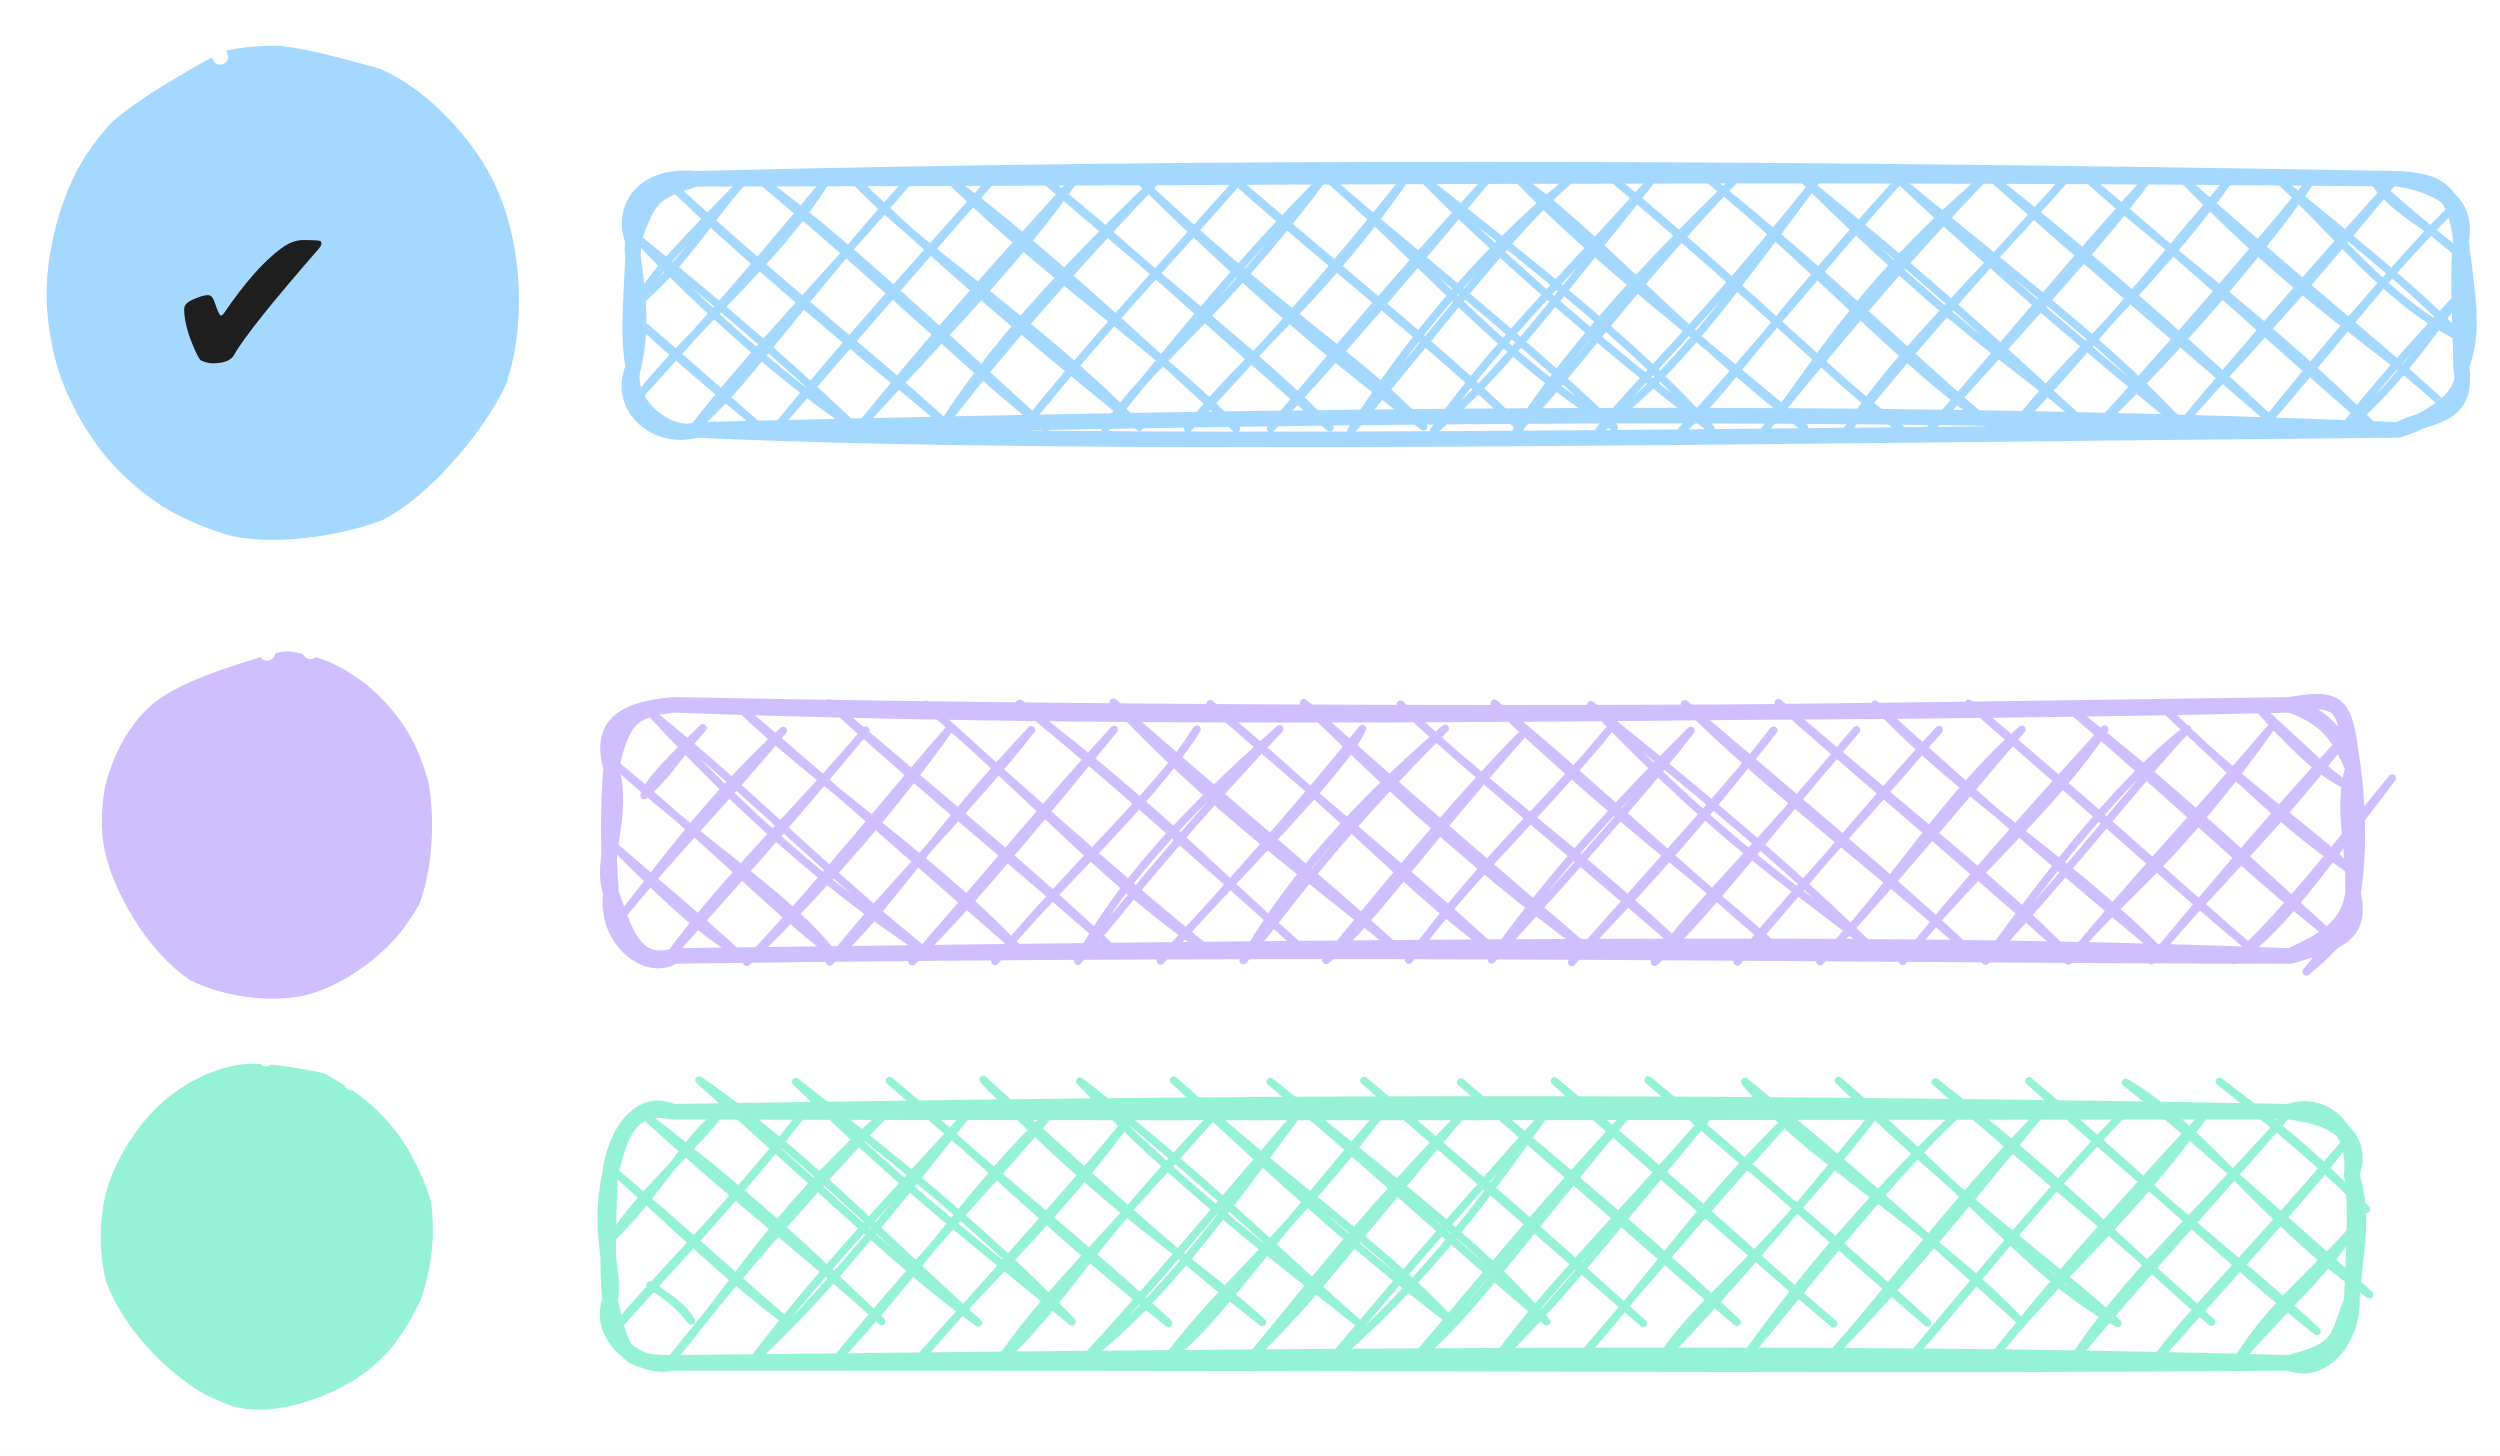
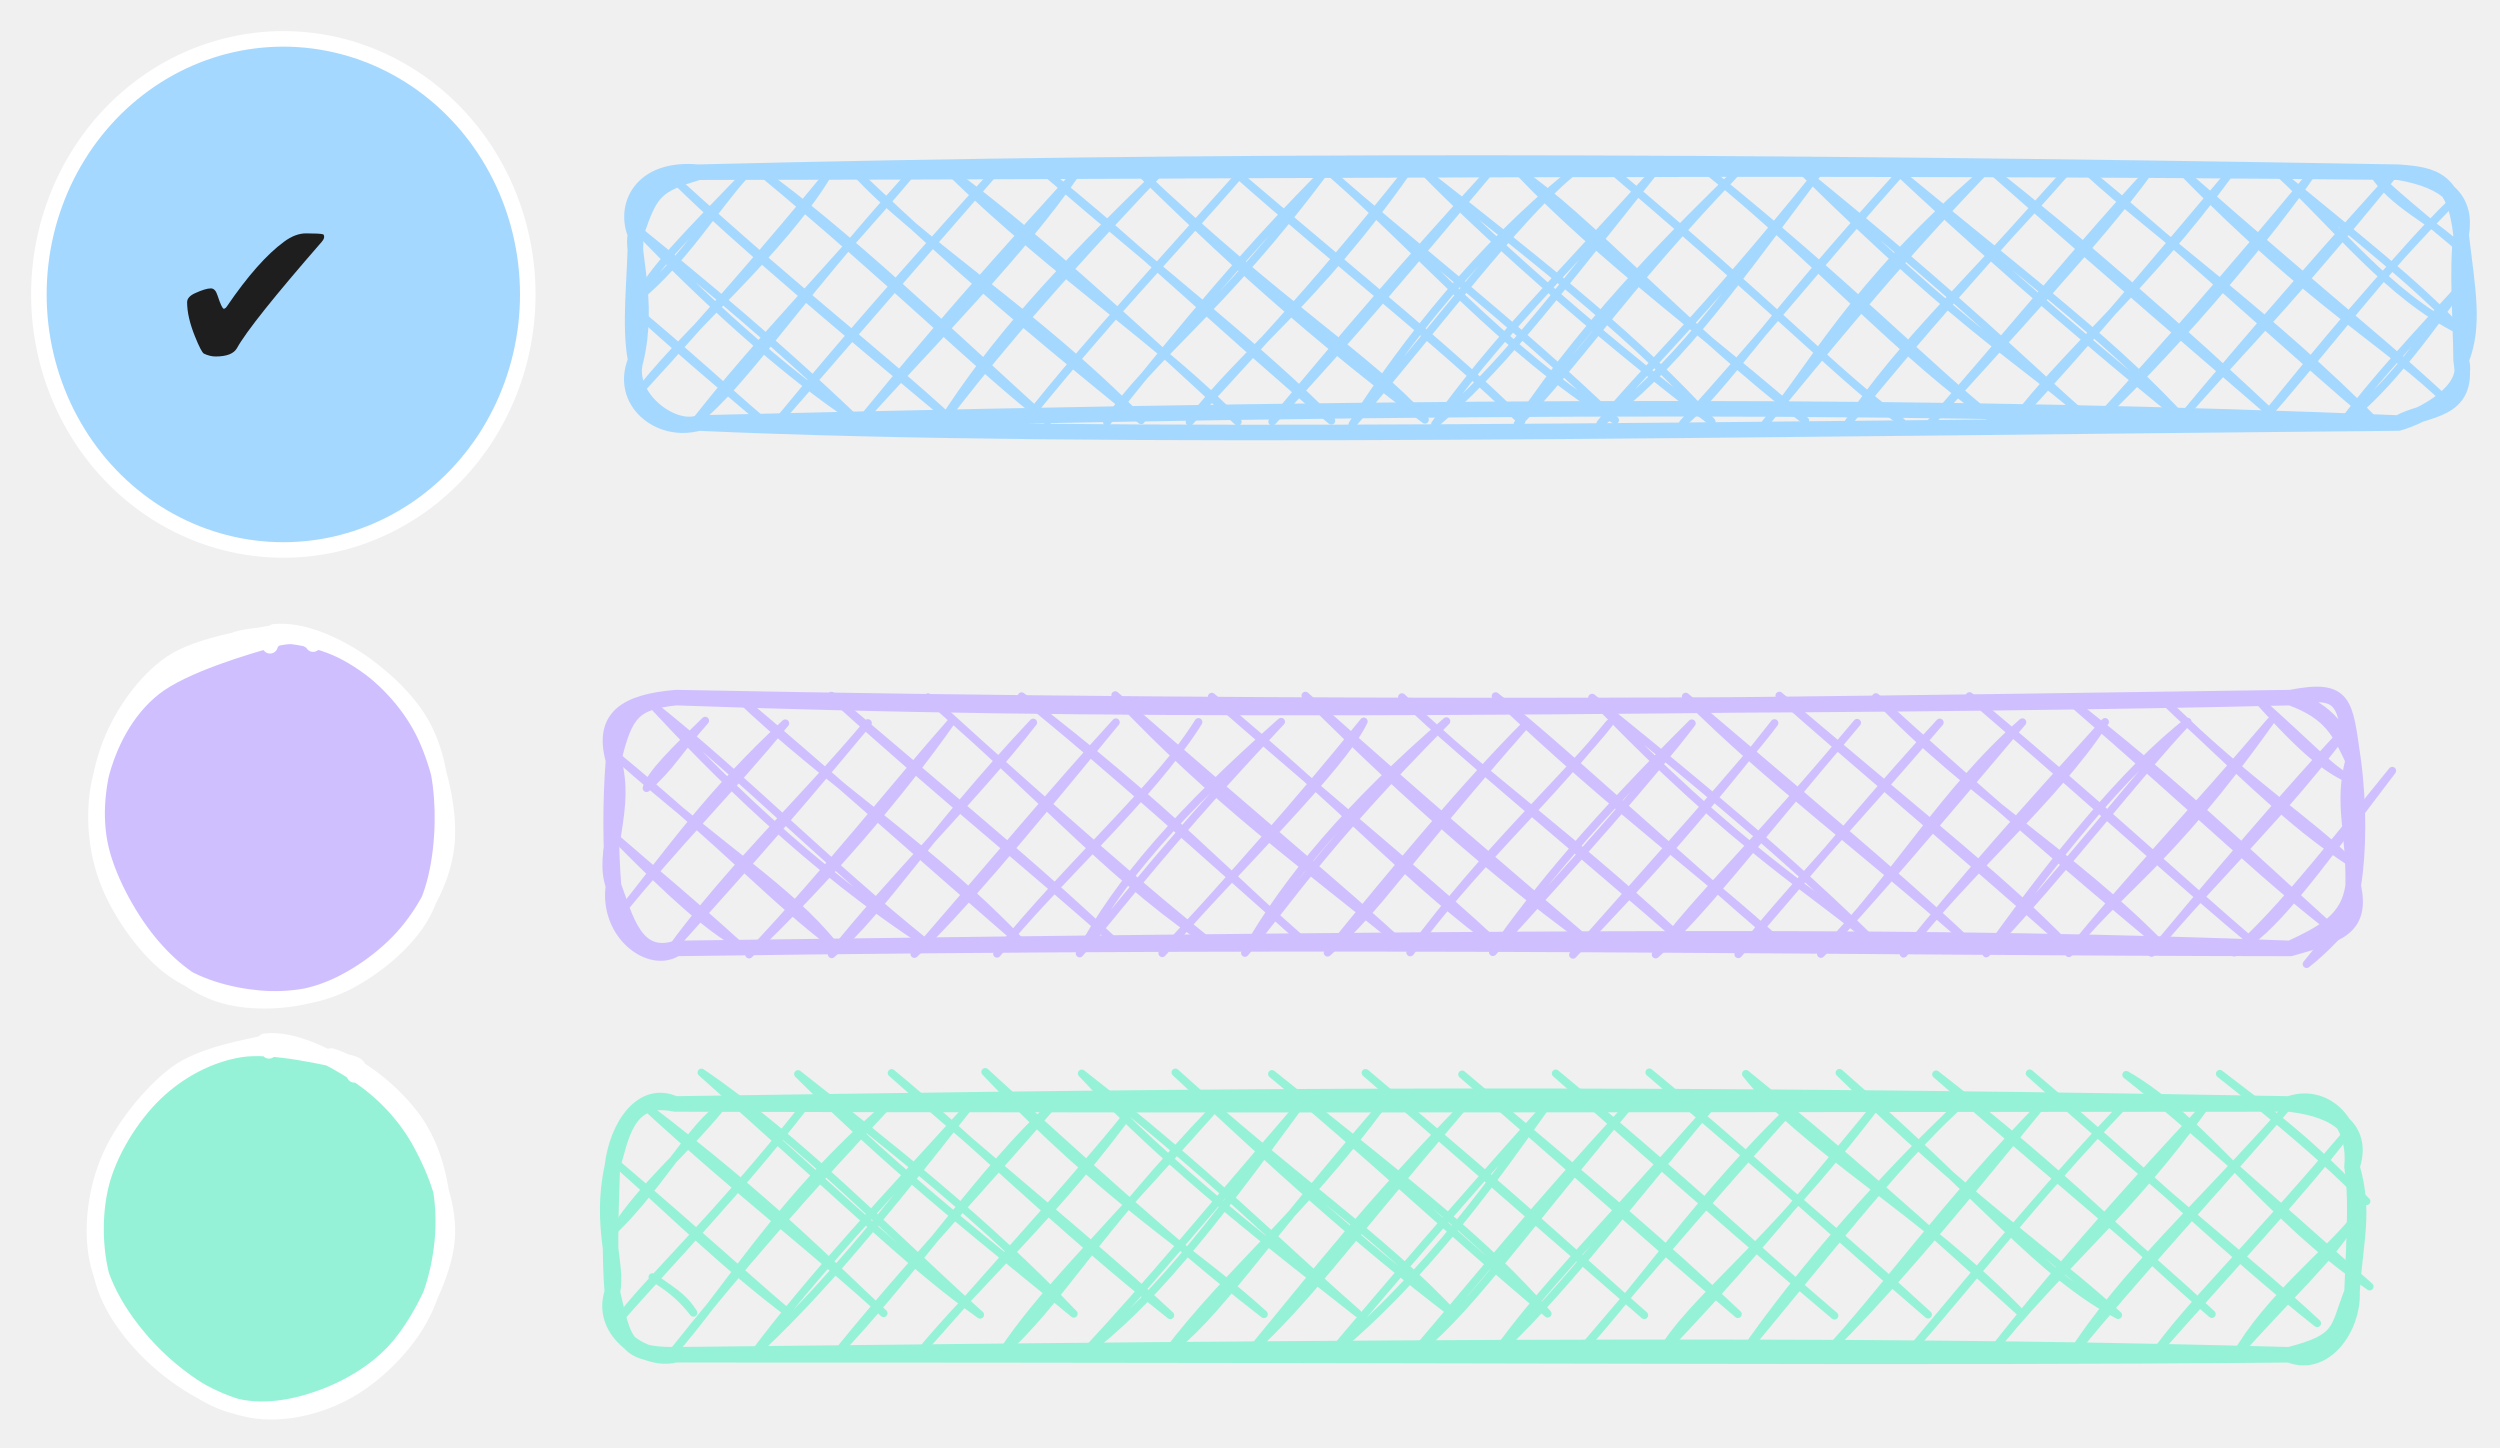
- <svg xmlns="http://www.w3.org/2000/svg" version="1.1" viewBox="0 0 642.3 374.025" width="1926.9" height="1122.075">
+ <svg xmlns="http://www.w3.org/2000/svg" version="1.1" viewBox="0 0 643.117 372.392" width="1929.35" height="1117.175">
  <defs>
    <style class="style-fonts">
      </style>
  </defs>
-   <rect x="0" y="0" width="642.3" height="374.025" fill="#ffffff" />
  <g stroke-linecap="round" transform="translate(10 10) rotate(0 62.88333 65.74166)">
-     <path d="M36.93 5.18 C44.82 0.22, 56.69 -0.92, 66.2 -0.35 C75.71 0.22, 85.66 3.27, 93.98 8.59 C102.3 13.9, 110.77 22.93, 116.09 31.55 C121.42 40.18, 125.09 50.42, 125.93 60.36 C126.76 70.3, 125.01 81.89, 121.1 91.18 C117.19 100.47, 110.08 109.68, 102.46 116.11 C94.85 122.54, 84.92 127.68, 75.39 129.74 C65.87 131.8, 54.58 131.39, 45.33 128.45 C36.08 125.5, 26.81 119.18, 19.9 112.07 C12.99 104.96, 6.97 95.42, 3.86 85.77 C0.76 76.12, -0.28 64.15, 1.27 54.19 C2.83 44.22, 6.22 34.57, 13.19 25.99 C20.16 17.4, 37.14 6.57, 43.12 2.66 C49.09 -1.24, 48.71 1.4, 49.04 2.56 M85.23 5.9 C94.18 8.33, 105.19 14.96, 111.6 22.57 C118.02 30.18, 121.56 41.72, 123.73 51.54 C125.9 61.37, 126.74 71.76, 124.62 81.5 C122.49 91.24, 117.55 102.51, 111.01 109.99 C104.46 117.48, 94.93 122.71, 85.33 126.41 C75.74 130.11, 63.29 133.25, 53.43 132.21 C43.56 131.16, 33.84 126.13, 26.15 120.14 C18.47 114.16, 11.49 105.19, 7.31 96.27 C3.14 87.35, 1.23 77.04, 1.1 66.63 C0.98 56.22, 2.39 42.81, 6.55 33.8 C10.71 24.79, 17.94 18.35, 26.07 12.59 C34.2 6.84, 45.64 0.43, 55.34 -0.74 C65.04 -1.92, 79.52 4.4, 84.28 5.54 C89.04 6.67, 84.01 5.47, 83.9 6.07" stroke="none" stroke-width="0" fill="#a5d8ff" />
-     <path d="M37.09 5.26 C44.89 0.32, 56.06 -0.75, 65.74 -0.06 C75.41 0.64, 86.6 4.01, 95.13 9.44 C103.65 14.87, 111.89 23.88, 116.89 32.54 C121.88 41.2, 124.42 51.54, 125.11 61.4 C125.79 71.26, 124.87 82.25, 120.99 91.72 C117.12 101.19, 109.63 111.97, 101.88 118.25 C94.12 124.52, 84.04 127.68, 74.45 129.39 C64.86 131.09, 53.72 131.47, 44.35 128.48 C34.98 125.49, 25.16 118.75, 18.23 111.45 C11.29 104.15, 5.66 94.06, 2.72 84.67 C-0.21 75.27, -1.02 65.06, 0.63 55.08 C2.28 45.09, 5.89 33.2, 12.61 24.75 C19.32 16.3, 35.26 7.74, 40.93 4.38 C46.59 1.02, 46.1 3.67, 46.58 4.61 M87.46 4.5 C96.26 7.26, 105.08 15.49, 111.4 23.35 C117.73 31.21, 123.26 41.67, 125.41 51.68 C127.56 61.68, 127.31 73.54, 124.29 83.36 C121.27 93.18, 114 103.19, 107.3 110.59 C100.59 117.99, 92.9 124.41, 84.04 127.78 C75.18 131.15, 64.17 132.57, 54.14 130.82 C44.1 129.07, 31.88 123.53, 23.83 117.26 C15.79 111, 9.84 102.26, 5.87 93.23 C1.91 84.2, -0.41 73.3, 0.03 63.09 C0.46 52.88, 3.57 40.92, 8.51 31.97 C13.44 23.03, 21.6 14.81, 29.64 9.42 C37.67 4.04, 46.97 0.29, 56.71 -0.35 C66.45 -0.99, 82.94 4.61, 88.05 5.6 C93.17 6.6, 88.11 4.55, 87.4 5.61" stroke="#ffffff" stroke-width="4" fill="none" />
+     <path d="M125.77 65.74 C125.77 68.38, 125.61 71.04, 125.31 73.67 C125 76.29, 124.54 78.91, 123.94 81.47 C123.33 84.04, 122.58 86.58, 121.68 89.05 C120.78 91.52, 119.74 93.95, 118.56 96.29 C117.39 98.63, 116.07 100.91, 114.64 103.09 C113.2 105.26, 111.63 107.36, 109.95 109.34 C108.28 111.31, 106.47 113.2, 104.58 114.95 C102.69 116.7, 100.68 118.35, 98.61 119.85 C96.53 121.35, 94.34 122.73, 92.11 123.95 C89.87 125.18, 87.54 126.27, 85.18 127.21 C82.82 128.15, 80.39 128.94, 77.93 129.57 C75.48 130.21, 72.97 130.69, 70.46 131 C67.95 131.32, 65.41 131.48, 62.88 131.48 C60.36 131.48, 57.81 131.32, 55.3 131 C52.8 130.69, 50.29 130.21, 47.83 129.57 C45.38 128.94, 42.95 128.15, 40.58 127.21 C38.22 126.27, 35.9 125.18, 33.66 123.95 C31.42 122.73, 29.24 121.35, 27.16 119.85 C25.08 118.35, 23.08 116.7, 21.18 114.95 C19.29 113.2, 17.49 111.31, 15.81 109.34 C14.14 107.36, 12.57 105.26, 11.13 103.09 C9.7 100.91, 8.38 98.63, 7.2 96.29 C6.03 93.95, 4.98 91.52, 4.09 89.05 C3.19 86.58, 2.43 84.04, 1.83 81.47 C1.22 78.91, 0.76 76.29, 0.46 73.67 C0.15 71.04, 0 68.38, 0 65.74 C0 63.1, 0.15 60.44, 0.46 57.82 C0.76 55.2, 1.22 52.57, 1.83 50.01 C2.43 47.44, 3.19 44.9, 4.09 42.43 C4.98 39.96, 6.03 37.53, 7.2 35.19 C8.38 32.85, 9.7 30.57, 11.13 28.4 C12.57 26.22, 14.14 24.12, 15.81 22.15 C17.49 20.17, 19.29 18.28, 21.18 16.53 C23.08 14.78, 25.08 13.14, 27.16 11.64 C29.24 10.14, 31.42 8.76, 33.66 7.53 C35.9 6.3, 38.22 5.21, 40.58 4.27 C42.95 3.34, 45.38 2.54, 47.83 1.91 C50.29 1.28, 52.8 0.8, 55.3 0.48 C57.81 0.16, 60.36 0, 62.88 0 C65.41 0, 67.95 0.16, 70.46 0.48 C72.97 0.8, 75.48 1.28, 77.93 1.91 C80.39 2.54, 82.82 3.34, 85.18 4.27 C87.54 5.21, 89.87 6.3, 92.11 7.53 C94.34 8.76, 96.53 10.14, 98.61 11.64 C100.68 13.14, 102.69 14.78, 104.58 16.53 C106.47 18.28, 108.28 20.17, 109.95 22.15 C111.63 24.12, 113.2 26.22, 114.64 28.4 C116.07 30.57, 117.39 32.85, 118.56 35.19 C119.74 37.53, 120.78 39.96, 121.68 42.43 C122.58 44.9, 123.33 47.44, 123.94 50.01 C124.54 52.57, 125 55.2, 125.31 57.82 C125.61 60.44, 125.77 63.1, 125.77 65.74" stroke="none" stroke-width="0" fill="#a5d8ff" />
+     <path d="M125.77 65.74 C125.77 68.38, 125.61 71.04, 125.31 73.67 C125 76.29, 124.54 78.91, 123.94 81.47 C123.33 84.04, 122.58 86.58, 121.68 89.05 C120.78 91.52, 119.74 93.95, 118.56 96.29 C117.39 98.63, 116.07 100.91, 114.64 103.09 C113.2 105.26, 111.63 107.36, 109.95 109.34 C108.28 111.31, 106.47 113.2, 104.58 114.95 C102.69 116.7, 100.68 118.35, 98.61 119.85 C96.53 121.35, 94.34 122.73, 92.11 123.95 C89.87 125.18, 87.54 126.27, 85.18 127.21 C82.82 128.15, 80.39 128.94, 77.93 129.57 C75.48 130.21, 72.97 130.69, 70.46 131 C67.95 131.32, 65.41 131.48, 62.88 131.48 C60.36 131.48, 57.81 131.32, 55.3 131 C52.8 130.69, 50.29 130.21, 47.83 129.57 C45.38 128.94, 42.95 128.15, 40.58 127.21 C38.22 126.27, 35.9 125.18, 33.66 123.95 C31.42 122.73, 29.24 121.35, 27.16 119.85 C25.08 118.35, 23.08 116.7, 21.18 114.95 C19.29 113.2, 17.49 111.31, 15.81 109.34 C14.14 107.36, 12.57 105.26, 11.13 103.09 C9.7 100.91, 8.38 98.63, 7.2 96.29 C6.03 93.95, 4.98 91.52, 4.09 89.05 C3.19 86.58, 2.43 84.04, 1.83 81.47 C1.22 78.91, 0.76 76.29, 0.46 73.67 C0.15 71.04, 0 68.38, 0 65.74 C0 63.1, 0.15 60.44, 0.46 57.82 C0.76 55.2, 1.22 52.57, 1.83 50.01 C2.43 47.44, 3.19 44.9, 4.09 42.43 C4.98 39.96, 6.03 37.53, 7.2 35.19 C8.38 32.85, 9.7 30.57, 11.13 28.4 C12.57 26.22, 14.14 24.12, 15.81 22.15 C17.49 20.17, 19.29 18.28, 21.18 16.53 C23.08 14.78, 25.08 13.14, 27.16 11.64 C29.24 10.14, 31.42 8.76, 33.66 7.53 C35.9 6.3, 38.22 5.21, 40.58 4.27 C42.95 3.34, 45.38 2.54, 47.83 1.91 C50.29 1.28, 52.8 0.8, 55.3 0.48 C57.81 0.16, 60.36 0, 62.88 0 C65.41 0, 67.95 0.16, 70.46 0.48 C72.97 0.8, 75.48 1.28, 77.93 1.91 C80.39 2.54, 82.82 3.34, 85.18 4.27 C87.54 5.21, 89.87 6.3, 92.11 7.53 C94.34 8.76, 96.53 10.14, 98.61 11.64 C100.68 13.14, 102.69 14.78, 104.58 16.53 C106.47 18.28, 108.28 20.17, 109.95 22.15 C111.63 24.12, 113.2 26.22, 114.64 28.4 C116.07 30.57, 117.39 32.85, 118.56 35.19 C119.74 37.53, 120.78 39.96, 121.68 42.43 C122.58 44.9, 123.33 47.44, 123.94 50.01 C124.54 52.57, 125 55.2, 125.31 57.82 C125.61 60.44, 125.77 63.1, 125.77 65.74" stroke="#ffffff" stroke-width="4" fill="none" />
  </g>
-   <g transform="translate(40.58331 47.11665) rotate(0 36.38333 36.38333)">
+   <g transform="translate(41.39996 45.48331) rotate(0 36.38333 36.38333)">
    <text x="0" y="51.286" font-family="Excalifont, Xiaolai, sans-serif, Segoe UI Emoji" font-size="58.213px" fill="#1e1e1e" text-anchor="start" style="white-space: pre;" direction="ltr" dominant-baseline="alphabetic">✔️</text>
  </g>
-   <g stroke-linecap="round" transform="translate(162.7167 45.93333) rotate(0 234.7917 32.25833)">
+   <g stroke-linecap="round" transform="translate(163.5333 44.29999) rotate(0 234.7917 32.25833)">
    <path d="M4.29 3.73 C4.29 3.73, 4.29 3.73, 4.29 3.73 M4.29 3.73 C4.29 3.73, 4.29 3.73, 4.29 3.73 M0.62 32.34 C4.7 24.7, 11.93 17.45, 28.18 0.64 M0.62 32.34 C12.53 22.47, 20.48 9.06, 28.18 0.64 M1.55 55.67 C14.46 39.42, 37.45 20.36, 49.44 0.58 M1.55 55.67 C18.1 37.62, 35.47 17.64, 49.44 0.58 M14.93 64.66 C28.52 53.58, 38.42 36.57, 70.7 0.51 M14.93 64.66 C32.01 42.77, 50.05 25, 70.7 0.51 M36.19 64.59 C51.32 47.32, 62.37 34.37, 91.96 0.44 M36.19 64.59 C47.32 51.17, 56.55 39.8, 91.96 0.44 M57.45 64.52 C77.36 42.54, 99.15 20.77, 113.22 0.37 M57.45 64.52 C69.39 50.08, 79.96 36.88, 113.22 0.37 M78.71 64.45 C92.05 43.57, 108.48 25.39, 134.48 0.3 M78.71 64.45 C88.63 51.59, 102.17 34.4, 134.48 0.3 M99.97 64.38 C117.44 42.11, 138.98 19.6, 155.74 0.23 M99.97 64.38 C113.79 47.23, 126.34 32.95, 155.74 0.23 M121.23 64.31 C132.37 47.69, 150.45 35.76, 177 0.16 M121.23 64.31 C141.31 39.09, 158.78 18.37, 177 0.16 M142.49 64.24 C156.64 45.92, 175.1 33.1, 198.26 0.09 M142.49 64.24 C157.92 46.96, 172.06 32.91, 198.26 0.09 M163.75 64.17 C184.39 42.05, 200.8 22.25, 218.86 0.78 M163.75 64.17 C182.42 41.85, 197.92 23.69, 218.86 0.78 M184.36 64.86 C198.33 43.09, 217.09 19.5, 240.12 0.71 M184.36 64.86 C207.51 37.81, 226.1 12.56, 240.12 0.71 M205.62 64.79 C222.22 50.51, 233.13 36.12, 261.38 0.64 M205.62 64.79 C220.8 43.54, 237.13 27.45, 261.38 0.64 M226.88 64.72 C246 36.02, 270.79 12.25, 282.64 0.57 M226.88 64.72 C241.64 49.67, 253.59 30.98, 282.64 0.57 M248.14 64.65 C267.49 49.66, 278.82 34.22, 303.9 0.5 M248.14 64.65 C258.9 51.25, 272.66 39.21, 303.9 0.5 M269.4 64.58 C281.04 54.28, 289.65 39.48, 325.16 0.43 M269.4 64.58 C288.54 43.73, 307.34 20.35, 325.16 0.43 M290.66 64.51 C302.21 51.1, 312.7 29.4, 346.42 0.36 M290.66 64.51 C305.03 47.22, 321.73 26.12, 346.42 0.36 M311.92 64.45 C325.66 43.84, 343.86 27.51, 367.68 0.3 M311.92 64.45 C329.91 42.11, 349.31 20.6, 367.68 0.3 M333.18 64.38 C352.16 43.42, 377.54 16.01, 388.94 0.23 M333.18 64.38 C352.33 42.65, 373.37 16.93, 388.94 0.23 M354.44 64.31 C367.15 47.16, 388.77 29.42, 409.55 0.91 M354.44 64.31 C372.3 45.45, 391.12 22.65, 409.55 0.91 M375.7 64.24 C399.56 41.62, 422.49 13.07, 430.81 0.84 M375.7 64.24 C392.41 45.91, 409.98 26.05, 430.81 0.84 M396.3 64.92 C407.63 51.16, 421.77 38.07, 452.07 0.77 M396.3 64.92 C417.36 39.59, 440.7 13.14, 452.07 0.77 M417.56 64.86 C433.6 46.98, 450.91 23.47, 467.42 7.5 M417.56 64.86 C433.4 45.19, 449.22 26.05, 467.42 7.5 M438.82 64.79 C444.01 60.74, 452.65 53.62, 469 30.07 M438.82 64.79 C447.45 53.42, 457.28 42.77, 469 30.07 M462.71 61.7 C464.64 58.31, 466.05 56.09, 467.96 55.66 M462.71 61.7 C464.92 59.65, 466.97 56.88, 467.96 55.66 M6.61 62.52 C6.61 62.52, 6.61 62.52, 6.61 62.52 M6.61 62.52 C6.61 62.52, 6.61 62.52, 6.61 62.52 M32.2 63.56 C24.92 57.37, 11.19 44.79, 0.5 36.01 M32.2 63.56 C20.28 53.48, 9.83 44.63, 0.5 36.01 M57.03 63.95 C38.26 51.76, 16.17 31.26, 0.43 14.75 M57.03 63.95 C44.69 52.24, 29.57 38.29, 0.43 14.75 M81.12 63.68 C55.1 41.99, 26.45 18.09, 10.17 2.01 M81.12 63.68 C60.93 45.16, 43.77 32.57, 10.17 2.01 M105.95 64.07 C88.48 50.59, 66.24 28.12, 31.99 -0.22 M105.95 64.07 C80.71 41.09, 53.31 14.96, 31.99 -0.22 M130.03 63.81 C103.65 36.63, 72.05 17.3, 56.07 -0.49 M130.03 63.81 C111.8 48.82, 87.89 29.94, 56.07 -0.49 M154.87 64.2 C136.72 45, 108.03 26.46, 80.91 -0.1 M154.87 64.2 C127.81 38.98, 98.4 12.31, 80.91 -0.1 M178.95 63.93 C162.01 46.48, 136.41 26.74, 104.99 -0.36 M178.95 63.93 C153.25 42.34, 128.86 18.62, 104.99 -0.36 M203.03 63.67 C168.78 38.3, 142.45 12.43, 129.07 -0.63 M203.03 63.67 C187.61 46.87, 167.21 35.42, 129.07 -0.63 M227.87 64.05 C210.56 46.82, 187.89 28.71, 153.91 -0.24 M227.87 64.05 C204.48 41.69, 181.58 24.3, 153.91 -0.24 M251.95 63.79 C222.45 45.26, 202.93 21.2, 177.99 -0.51 M251.95 63.79 C226.02 38.74, 195.4 15.14, 177.99 -0.51 M276.79 64.18 C258.72 44.05, 235.5 25.43, 202.83 -0.12 M276.79 64.18 C245.1 40.09, 216.78 14.21, 202.83 -0.12 M300.87 63.91 C269.85 40.11, 244.19 11, 226.91 -0.38 M300.87 63.91 C276.64 42.6, 248.86 22.74, 226.91 -0.38 M325.71 64.3 C308.03 51.16, 292.64 34.21, 251.75 0.01 M325.71 64.3 C310.68 53.5, 298.47 39.8, 251.75 0.01 M349.79 64.04 C326.6 48.3, 302.02 20.67, 275.83 -0.26 M349.79 64.04 C331.54 49.33, 312.76 29.48, 275.83 -0.26 M373.87 63.77 C357.8 49.12, 343.34 42.4, 299.91 -0.52 M373.87 63.77 C358.13 50.13, 342.28 33.82, 299.91 -0.52 M398.71 64.16 C380.84 44.71, 362.49 30.9, 324.75 -0.13 M398.71 64.16 C368.01 39.46, 339.28 13.55, 324.75 -0.13 M422.79 63.89 C399.15 43.45, 383.71 30.37, 348.83 -0.4 M422.79 63.89 C397.18 39.8, 369.92 16.06, 348.83 -0.4 M447.63 64.28 C421.94 38.09, 390.09 15.12, 373.66 -0.01 M447.63 64.28 C424.61 44.89, 402.23 23.57, 373.66 -0.01 M466.42 59.42 C449.89 43.25, 432.24 34.94, 397.75 -0.28 M466.42 59.42 C452.22 45.83, 437.96 35, 397.75 -0.28 M469.37 40.79 C450.98 31.83, 437.17 13.44, 422.58 0.11 M469.37 40.79 C458.1 28.64, 442.64 16.66, 422.58 0.11 M469.3 19.53 C461.87 12.09, 451.99 8.5, 446.66 -0.15 M469.3 19.53 C461.28 12.8, 450.55 4.04, 446.66 -0.15" stroke="#a5d8ff" stroke-width="2" fill="none" />
    <path d="M16.13 0 C151.78 -0.09, 287.96 -1.75, 453.45 0 M16.13 0 C147.39 -3.26, 279.12 -3.03, 453.45 0 M453.45 0 C466.35 2.24, 471.1 7.38, 469.58 16.13 M453.45 0 C462.63 0.68, 467.95 1.71, 469.58 16.13 M469.58 16.13 C471.24 30.27, 473.15 39.28, 469.58 48.39 M469.58 16.13 C468.43 25.13, 469.5 38.03, 469.58 48.39 M469.58 48.39 C471.85 62.04, 460.58 60.54, 453.45 64.52 M469.58 48.39 C472.06 55.97, 460.32 62.55, 453.45 64.52 M453.45 64.52 C285.76 66, 118.58 69.19, 16.13 64.52 M453.45 64.52 C337.8 59.83, 223.62 59.42, 16.13 64.52 M16.13 64.52 C9.27 66.9, -2.77 57.65, 0 48.39 M16.13 64.52 C6.14 67.37, -4.35 58.94, 0 48.39 M0 48.39 C3.66 33.2, -1.33 19.26, 0 16.13 M0 48.39 C-1.74 39.25, -0.1 27.36, 0 16.13 M0 16.13 C3.82 4.57, 5.27 3.31, 16.13 0 M0 16.13 C-3.1 8.95, 1.05 -1.39, 16.13 0" stroke="#a5d8ff" stroke-width="4" fill="none" />
  </g>
-   <g stroke-linecap="round" transform="translate(24.70001 165.575) rotate(0 44.50833 46.95832)">
+   <g stroke-linecap="round" transform="translate(25.51666 163.9417) rotate(0 44.50833 46.95832)">
    <path d="M36.83 0.82 C44.04 -1.27, 53.09 0.81, 60.6 4.09 C68.11 7.36, 77.07 13.6, 81.9 20.47 C86.74 27.34, 89.49 36.99, 89.62 45.31 C89.76 53.63, 86.72 63.2, 82.71 70.4 C78.71 77.6, 72.53 84.75, 65.58 88.5 C58.62 92.25, 49.12 93.79, 40.97 92.9 C32.82 92.01, 23.08 88.21, 16.69 83.17 C10.3 78.14, 5.25 70.63, 2.63 62.7 C0.01 54.76, -0.97 43.78, 0.97 35.57 C2.9 27.35, 6.42 19.33, 14.24 13.41 C22.06 7.49, 40.41 1.67, 47.9 0.07 C55.38 -1.54, 59.01 3.05, 59.16 3.77 M43.88 -0.8 C51.66 -1.81, 62.19 1.4, 69.22 5.84 C76.25 10.27, 82.71 18.09, 86.05 25.82 C89.4 33.55, 90.71 43.6, 89.29 52.21 C87.87 60.81, 82.77 71.01, 77.52 77.45 C72.27 83.88, 65.28 88.37, 57.78 90.82 C50.29 93.28, 40.34 94.12, 32.53 92.18 C24.72 90.23, 16.3 85.76, 10.93 79.15 C5.56 72.54, 1.22 61.11, 0.3 52.5 C-0.62 43.89, 1.89 35.11, 5.42 27.48 C8.94 19.84, 14.9 11.39, 21.44 6.69 C27.98 1.98, 40.89 0.42, 44.67 -0.75 C48.44 -1.92, 44.01 -1.01, 44.08 -0.33" stroke="none" stroke-width="0" fill="#d0bfff" />
    <path d="M35.25 0.54 C42.7 -1.56, 52.99 -0.61, 60.74 2.7 C68.5 6.01, 77.2 13.44, 81.79 20.39 C86.38 27.35, 88.05 35.99, 88.28 44.45 C88.51 52.9, 87.24 63.77, 83.17 71.14 C79.11 78.52, 70.88 85.08, 63.88 88.7 C56.87 92.31, 48.82 93.52, 41.15 92.84 C33.47 92.15, 24.37 89.77, 17.82 84.59 C11.26 79.41, 4.72 69.87, 1.82 61.75 C-1.09 53.64, -1.67 44, 0.38 35.89 C2.43 27.77, 6.68 18.98, 14.11 13.07 C21.54 7.17, 38.12 2.33, 44.94 0.44 C51.76 -1.45, 54.77 1.08, 55.04 1.75 M45.06 -1.41 C52.39 -2.12, 61.13 1.96, 67.6 6.42 C74.07 10.89, 80.23 17.59, 83.87 25.37 C87.5 33.15, 90.24 44.64, 89.43 53.09 C88.62 61.54, 84.36 69.74, 79.01 76.09 C73.65 82.43, 65.14 88.49, 57.28 91.16 C49.43 93.84, 39.31 94.31, 31.87 92.14 C24.43 89.97, 17.93 84.68, 12.64 78.14 C7.35 71.6, 1.76 61.39, 0.15 52.9 C-1.47 44.41, -0.1 34.9, 2.95 27.19 C6 19.49, 11.66 11.36, 18.46 6.67 C25.26 1.98, 39.49 -0.21, 43.74 -0.95 C47.99 -1.7, 43.72 1.4, 43.95 2.18" stroke="#ffffff" stroke-width="4" fill="none" />
  </g>
-   <g stroke-linecap="round" transform="translate(157 181.0917) rotate(0 223.7667 32.25833)">
+   <g stroke-linecap="round" transform="translate(157.8167 179.4584) rotate(0 223.7667 32.25833)">
    <path d="M4.29 3.73 C4.29 3.73, 4.29 3.73, 4.29 3.73 M4.29 3.73 C4.29 3.73, 4.29 3.73, 4.29 3.73 M8.5 23.29 C9.38 19.73, 15.93 13.41, 23.59 5.93 M8.5 23.29 C15.04 17.44, 16.41 14.05, 23.59 5.93 M1.55 55.67 C14.06 40.05, 24.76 24.56, 44.19 6.61 M1.55 55.67 C15.81 37.98, 30.81 22.99, 44.19 6.61 M14.28 65.41 C30.32 43.4, 48.35 26.93, 65.45 6.54 M14.28 65.41 C29.86 47.98, 41.27 35.64, 65.45 6.54 M34.88 66.1 C55.58 44.16, 71.88 23.25, 86.71 6.47 M34.88 66.1 C55.88 45.97, 74.07 24.4, 86.71 6.47 M56.14 66.03 C71.1 47.1, 93.16 25.48, 107.97 6.41 M56.14 66.03 C70.19 53.71, 80.44 35.72, 107.97 6.41 M77.4 65.96 C90.06 53.59, 102.35 39.08, 129.23 6.34 M77.4 65.96 C96.45 44.02, 114.43 22.51, 129.23 6.34 M98.66 65.89 C113.29 47.45, 137.41 26.75, 150.49 6.27 M98.66 65.89 C117.57 42.45, 141.09 21.89, 150.49 6.27 M119.92 65.82 C130.11 46.98, 145.53 29.43, 171.75 6.2 M119.92 65.82 C132.16 51.4, 142.98 36.8, 171.75 6.2 M141.18 65.75 C160.02 44.26, 187.41 17.96, 193.01 6.13 M141.18 65.75 C159 46.14, 175.85 27.42, 193.01 6.13 M162.44 65.68 C173.36 46.42, 189.55 27.45, 214.27 6.06 M162.44 65.68 C172.88 53.48, 182.02 38.61, 214.27 6.06 M183.7 65.61 C197.46 53.49, 202.61 43.41, 234.87 6.75 M183.7 65.61 C200.5 44.91, 220.14 21.36, 234.87 6.75 M204.96 65.55 C221.87 42.79, 236.09 31.09, 256.14 6.68 M204.96 65.55 C223.66 39.84, 246.1 19.62, 256.14 6.68 M226.22 65.48 C237.91 48.81, 252.49 31.46, 277.4 6.61 M226.22 65.48 C248 41.7, 267.49 19.62, 277.4 6.61 M246.83 66.16 C266.58 43.8, 292 15.72, 298.66 6.54 M246.83 66.16 C259.59 52.27, 272.21 40.19, 298.66 6.54 M268.09 66.09 C278.84 51.35, 293.32 38.42, 319.92 6.47 M268.09 66.09 C280.62 54.66, 290.97 40.55, 319.92 6.47 M289.35 66.02 C301.42 50.68, 320.11 31.14, 341.18 6.4 M289.35 66.02 C309.75 42.47, 327.69 20.78, 341.18 6.4 M310.61 65.95 C329.76 46.47, 342.05 24.19, 362.44 6.33 M310.61 65.95 C323.51 52.32, 338.44 34.76, 362.44 6.33 M331.87 65.89 C349.33 43.55, 370 26.97, 383.7 6.26 M331.87 65.89 C346.39 47.66, 364.33 27.59, 383.7 6.26 M353.13 65.82 C370.34 41.8, 388.8 18.74, 404.96 6.19 M353.13 65.82 C373.25 44.58, 391.94 20.02, 404.96 6.19 M374.39 65.75 C386.53 49.87, 399.5 43.68, 426.22 6.13 M374.39 65.75 C389.51 46.94, 406.57 29.23, 426.22 6.13 M395.65 65.68 C413.55 44.47, 429.05 30.61, 446.82 6.81 M395.65 65.68 C411.46 46.7, 430 24.82, 446.82 6.81 M416.91 65.61 C427.39 59.24, 435.21 48.28, 457.58 18.82 M416.91 65.61 C428.37 54.83, 435.46 46.22, 457.58 18.82 M435.54 68.56 C439.01 65.85, 446.1 59.52, 448.67 53.47 M435.54 68.56 C440.86 62.25, 442.86 57.96, 448.67 53.47 M6.61 62.52 C6.61 62.52, 6.61 62.52, 6.61 62.52 M6.61 62.52 C6.61 62.52, 6.61 62.52, 6.61 62.52 M32.2 63.56 C24.13 58.86, 15.31 51.05, 0.5 36.01 M32.2 63.56 C21.08 53.41, 11.2 45.33, 0.5 36.01 M57.03 63.95 C44.19 48.31, 29.78 40.72, 0.43 14.75 M57.03 63.95 C41.92 52.73, 28.94 38.23, 0.43 14.75 M81.12 63.68 C50.26 43.77, 25.24 18.26, 10.17 2.01 M81.12 63.68 C54.3 42.16, 33.92 20.88, 10.17 2.01 M105.95 64.07 C84.1 40.36, 54.43 21.44, 31.99 -0.22 M105.95 64.07 C77.5 39.44, 52.93 17.35, 31.99 -0.22 M130.03 63.81 C110.62 45.53, 98.9 35.9, 56.07 -0.49 M130.03 63.81 C108.75 44.69, 85.27 26.07, 56.07 -0.49 M154.87 64.2 C129.96 47.98, 112.44 27.52, 80.91 -0.1 M154.87 64.2 C136.06 49.08, 118.54 33.71, 80.91 -0.1 M178.95 63.93 C158.83 46.71, 143.61 29.2, 104.99 -0.36 M178.95 63.93 C153.62 41.53, 125.67 16.15, 104.99 -0.36 M203.03 63.67 C177.57 42.94, 154.79 26.7, 129.07 -0.63 M203.03 63.67 C186.19 48.29, 171.54 36.34, 129.07 -0.63 M227.87 64.05 C205.93 48.45, 188.67 28.46, 153.91 -0.24 M227.87 64.05 C211.26 48.34, 193.46 34.25, 153.91 -0.24 M251.95 63.79 C219.78 40.79, 190.08 11.66, 177.99 -0.51 M251.95 63.79 C232.09 46.79, 208.67 26.94, 177.99 -0.51 M276.79 64.18 C251.82 39.87, 220.19 17.23, 202.83 -0.12 M276.79 64.18 C248.28 39.28, 218.37 14.92, 202.83 -0.12 M300.87 63.91 C280.48 45.14, 258.61 29.84, 226.91 -0.38 M300.87 63.91 C271.5 38.93, 241.17 10.59, 226.91 -0.38 M325.71 64.3 C310 50.41, 289.67 39.75, 251.75 0.01 M325.71 64.3 C308.85 47.88, 294.29 34.33, 251.75 0.01 M349.79 64.04 C321.79 39.09, 297.04 21.11, 275.83 -0.26 M349.79 64.04 C335.98 50.91, 321.23 38.2, 275.83 -0.26 M373.87 63.77 C357.66 47.21, 342.69 35.7, 299.91 -0.52 M373.87 63.77 C343.4 36.76, 313.9 12.07, 299.91 -0.52 M398.71 64.16 C375.52 40.27, 348.74 25.17, 324.75 -0.13 M398.71 64.16 C373.5 43.29, 348.49 21.44, 324.75 -0.13 M422.79 63.89 C402.63 46.66, 382.03 27.21, 348.83 -0.4 M422.79 63.89 C402.15 46.78, 383.07 29.02, 348.83 -0.4 M443.1 60.35 C419.74 39.27, 401.66 21.63, 373.66 -0.01 M443.1 60.35 C424.8 46.33, 410.77 32.11, 373.66 -0.01 M446.8 42.37 C433.47 33.55, 426.07 26.51, 397.75 -0.28 M446.8 42.37 C436.46 31.82, 422.06 23.47, 397.75 -0.28 M446.73 21.11 C440.7 18.3, 435.31 14.35, 422.58 0.11 M446.73 21.11 C440.23 17.03, 437.85 13.7, 422.58 0.11" stroke="#d0bfff" stroke-width="2" fill="none" />
    <path d="M16.13 0 C123.08 3.84, 233.16 2.96, 431.4 0 M16.13 0 C180.76 3.29, 346.88 2.08, 431.4 0 M431.4 0 C441.98 3.84, 444.1 8.94, 447.53 16.13 M431.4 0 C445.73 -2.77, 445.36 1.26, 447.53 16.13 M447.53 16.13 C444.54 27.79, 447.81 33.92, 447.53 48.39 M447.53 16.13 C449.06 27.54, 448.96 39.77, 447.53 48.39 M447.53 48.39 C446.32 57.31, 439.83 60.52, 431.4 64.52 M447.53 48.39 C449.94 59.4, 443.58 61.04, 431.4 64.52 M431.4 64.52 C316.4 64.44, 201.47 61.9, 16.13 64.52 M431.4 64.52 C343.87 61.16, 258.35 61.29, 16.13 64.52 M16.13 64.52 C5.48 67.83, 3.1 56.62, 0 48.39 M16.13 64.52 C9.63 68.91, -1.7 60.6, 0 48.39 M0 48.39 C-3.11 39.91, 3.63 28.59, 0 16.13 M0 48.39 C-0.76 38.46, -0.84 26.8, 0 16.13 M0 16.13 C-3.12 5, 3.29 1.08, 16.13 0 M0 16.13 C2.97 3.77, 5.17 1.16, 16.13 0" stroke="#d0bfff" stroke-width="4" fill="none" />
  </g>
-   <g stroke-linecap="round" transform="translate(24.39755 270.1083) rotate(0 44.50833 46.95832)">
+   <g stroke-linecap="round" transform="translate(25.2142 268.475) rotate(0 44.50833 46.95832)">
    <path d="M37.88 1.03 C45.06 -0.74, 54.25 0.6, 61.54 4 C68.83 7.41, 77.18 14.45, 81.62 21.44 C86.06 28.43, 87.93 37.59, 88.16 45.94 C88.4 54.3, 86.96 64.24, 83.02 71.56 C79.09 78.88, 71.74 86.29, 64.56 89.87 C57.38 93.45, 48.16 94.16, 39.95 93.06 C31.74 91.96, 21.61 88.52, 15.29 83.27 C8.98 78.02, 4.48 69.7, 2.06 61.54 C-0.37 53.37, -1.32 42.6, 0.74 34.27 C2.81 25.93, 7.86 17.33, 14.45 11.54 C21.03 5.75, 35.29 1.45, 40.27 -0.46 C45.25 -2.37, 44.03 -0.88, 44.3 0.08 M36.93 0.48 C44.6 -1.54, 55.39 0, 62.65 3.48 C69.9 6.96, 76.14 14.46, 80.47 21.38 C84.8 28.3, 88.19 36.76, 88.64 45 C89.08 53.23, 87.03 63.56, 83.17 70.82 C79.3 78.07, 72.49 84.66, 65.43 88.51 C58.37 92.37, 48.78 95.05, 40.8 93.96 C32.82 92.87, 24.24 87.6, 17.56 82 C10.89 76.39, 3.24 67.92, 0.75 60.31 C-1.74 52.71, 0.49 44.15, 2.6 36.37 C4.71 28.59, 7.46 19.55, 13.41 13.64 C19.36 7.73, 34.37 3.13, 38.31 0.9 C42.26 -1.33, 37.22 -0.34, 37.09 0.24" stroke="none" stroke-width="0" fill="#96f2d7" />
    <path d="M59.98 3.17 C67.57 5.44, 76.66 13.07, 81.47 19.92 C86.28 26.78, 88.56 35.89, 88.81 44.31 C89.07 52.72, 87.04 62.94, 82.99 70.42 C78.95 77.9, 71.56 85.18, 64.54 89.18 C57.53 93.19, 48.73 95.42, 40.92 94.47 C33.11 93.53, 24.17 88.77, 17.66 83.49 C11.15 78.22, 4.68 70.75, 1.87 62.84 C-0.93 54.93, -1.26 44.35, 0.86 36.03 C2.97 27.71, 8.63 18.68, 14.58 12.92 C20.52 7.17, 28.25 2.89, 36.51 1.52 C44.77 0.16, 59.23 3.67, 64.14 4.75 C69.05 5.84, 66.14 7.26, 65.96 8.03 M42.95 -0.63 C50.4 -1.48, 59.86 3.52, 66.53 7.89 C73.2 12.25, 79.1 18.45, 82.97 25.58 C86.84 32.71, 90.6 42.09, 89.76 50.67 C88.93 59.26, 83.35 70.36, 77.97 77.09 C72.59 83.82, 64.76 88.4, 57.5 91.05 C50.24 93.71, 41.88 95.17, 34.4 93 C26.92 90.83, 18.4 84.29, 12.63 78.05 C6.86 71.81, 1.43 63.61, -0.21 55.57 C-1.85 47.53, -0.58 37.74, 2.77 29.78 C6.13 21.83, 13.37 12.78, 19.9 7.82 C26.44 2.86, 37.99 1.03, 42 0.04 C46.01 -0.96, 43.62 0.95, 43.98 1.85" stroke="#ffffff" stroke-width="4" fill="none" />
  </g>
-   <g stroke-linecap="round" transform="translate(156.6975 285.6251) rotate(0 223.7667 32.25833)">
+   <g stroke-linecap="round" transform="translate(157.5142 283.9917) rotate(0 223.7667 32.25833)">
    <path d="M4.29 3.73 C4.29 3.73, 4.29 3.73, 4.29 3.73 M4.29 3.73 C4.29 3.73, 4.29 3.73, 4.29 3.73 M0.62 32.34 C7.76 21.11, 18.12 12.85, 28.18 0.64 M0.62 32.34 C12.22 21.1, 20.92 5.02, 28.18 0.64 M1.55 55.67 C8.89 45.64, 26.27 29.89, 49.44 0.58 M1.55 55.67 C15.37 39.98, 32.52 22.47, 49.44 0.58 M14.93 64.66 C29.6 48.14, 43.31 24.03, 70.7 0.51 M14.93 64.66 C32.09 43.03, 51.22 21.15, 70.7 0.51 M36.19 64.59 C51.84 43.71, 70.45 24.11, 91.96 0.44 M36.19 64.59 C50.83 50.88, 63.78 36.43, 91.96 0.44 M57.45 64.52 C77.06 44.04, 95.8 16.14, 113.22 0.37 M57.45 64.52 C75.95 41.59, 99.77 16.3, 113.22 0.37 M78.71 64.45 C92.85 47.09, 114.78 27.82, 134.48 0.3 M78.71 64.45 C100.1 40.18, 123.32 14.68, 134.48 0.3 M99.97 64.38 C115.5 50.49, 122.7 34.75, 155.74 0.23 M99.97 64.38 C110.59 48.43, 122.1 38.14, 155.74 0.23 M121.23 64.31 C138.16 51.56, 152.99 33.05, 177 0.16 M121.23 64.31 C138.24 46.11, 153.22 27.74, 177 0.16 M142.49 64.24 C158.67 42.86, 176.66 29.23, 198.26 0.09 M142.49 64.24 C155.83 54.1, 164.18 39.74, 198.26 0.09 M163.75 64.17 C179.9 49.02, 186.03 39.28, 218.86 0.78 M163.75 64.17 C180.65 43.76, 194.32 26, 218.86 0.78 M184.36 64.86 C210.03 43.82, 228.74 16.67, 240.12 0.71 M184.36 64.86 C199.17 47.33, 214.93 28.78, 240.12 0.71 M205.62 64.79 C219.74 53.77, 229.86 38.42, 261.38 0.64 M205.62 64.79 C222.49 45.17, 236.43 27.53, 261.38 0.64 M226.88 64.72 C242.9 49.79, 256.31 32.21, 282.64 0.57 M226.88 64.72 C238.74 47.95, 253.81 33.09, 282.64 0.57 M248.14 64.65 C264.27 47.26, 279.77 23.66, 303.9 0.5 M248.14 64.65 C268 41.25, 288.74 17.22, 303.9 0.5 M269.4 64.58 C278.25 49.5, 295.93 38.69, 325.16 0.43 M269.4 64.58 C286.56 46.84, 301.99 28.66, 325.16 0.43 M290.66 64.51 C306.29 41.93, 327.58 18.03, 346.42 0.36 M290.66 64.51 C311.03 40.09, 330.38 15.04, 346.42 0.36 M311.92 64.45 C326.09 49.51, 342.62 25.97, 367.68 0.3 M311.92 64.45 C327.38 49.17, 342.18 31.67, 367.68 0.3 M333.18 64.38 C351.85 43.06, 364.65 25.82, 388.94 0.23 M333.18 64.38 C354.15 39.25, 372.46 17.28, 388.94 0.23 M354.44 64.31 C372.13 41.98, 389.75 28.45, 409.55 0.91 M354.44 64.31 C374.95 38.13, 397.65 13.66, 409.55 0.91 M375.04 64.99 C388.76 43.42, 408.98 25.54, 430.81 0.84 M375.04 64.99 C391.77 44.49, 408.73 26.38, 430.81 0.84 M396.3 64.92 C405.97 51.34, 417.74 40.92, 446.16 7.57 M396.3 64.92 C414.07 44.72, 435.12 22.21, 446.16 7.57 M417.56 64.86 C425.64 50.42, 441.22 38.29, 447.74 30.14 M417.56 64.86 C430.81 49.77, 442.86 39.06, 447.74 30.14 M441.45 61.77 C441.79 59.06, 445.98 58.22, 446.7 55.73 M441.45 61.77 C442.82 60.08, 443.84 58.4, 446.7 55.73 M6.61 62.52 C6.61 62.52, 6.61 62.52, 6.61 62.52 M6.61 62.52 C6.61 62.52, 6.61 62.52, 6.61 62.52 M20.88 53.72 C18.18 50.39, 16.13 48.23, 10.31 44.54 M20.88 53.72 C18.82 50.47, 17.02 48.95, 10.31 44.54 M45.71 54.11 C35.24 45.29, 22.26 33.27, 1.19 15.4 M45.71 54.11 C28.57 41.31, 14.06 26.68, 1.19 15.4 M69.8 53.84 C54.9 39.91, 33.1 23.25, 7.91 0.05 M69.8 53.84 C55.99 41.06, 41.8 25.92, 7.91 0.05 M94.63 54.23 C72.64 34.49, 47.79 8.74, 22.93 -8.09 M94.63 54.23 C77.59 42.14, 65.7 30.07, 22.93 -8.09 M118.71 53.97 C96.16 30.2, 70.3 9.99, 47.77 -7.7 M118.71 53.97 C98.36 37, 75.69 20.01, 47.77 -7.7 M143.55 54.36 C114.94 31.77, 90.64 7.41, 71.85 -7.97 M143.55 54.36 C123.48 35.61, 99.39 16.58, 71.85 -7.97 M167.63 54.09 C147.92 36.21, 128.4 25.95, 95.93 -8.24 M167.63 54.09 C151.58 41.67, 134.4 26.93, 95.93 -8.24 M191.71 53.82 C172.16 38.39, 143.39 16.65, 120.77 -7.85 M191.71 53.82 C171.34 36.03, 153.09 17.3, 120.77 -7.85 M216.55 54.21 C198.45 34.69, 173.81 18.16, 144.85 -8.11 M216.55 54.21 C190.93 34.74, 170.63 15.91, 144.85 -8.11 M240.63 53.95 C224.23 35.32, 208.26 23.05, 169.69 -7.72 M240.63 53.95 C216.87 34.16, 193.71 12.12, 169.69 -7.72 M265.47 54.34 C249.2 40.05, 235.13 26.61, 193.77 -7.99 M265.47 54.34 C242.14 34.1, 216.86 11.96, 193.77 -7.99 M289.55 54.07 C269.89 35.46, 252.8 21.13, 218.61 -7.6 M289.55 54.07 C264.36 32.68, 239.22 9.99, 218.61 -7.6 M314.39 54.46 C301.28 43.46, 285.33 29.68, 242.69 -7.86 M314.39 54.46 C294.48 37.58, 276.74 20.39, 242.69 -7.86 M338.47 54.19 C316.06 35.01, 289.41 10.4, 266.77 -8.13 M338.47 54.19 C317.52 34.96, 296.83 17.85, 266.77 -8.13 M362.55 53.93 C337.62 28.06, 306.17 10.94, 291.61 -7.74 M362.55 53.93 C338.93 32.45, 314.43 10.65, 291.61 -7.74 M387.39 54.32 C367.41 43.86, 352.91 24.42, 315.69 -8.01 M387.39 54.32 C369.58 38.11, 349.3 24.74, 315.69 -8.01 M411.47 54.05 C389.62 35.29, 375.1 19.22, 340.53 -7.62 M411.47 54.05 C391.1 35.08, 370.59 18.6, 340.53 -7.62 M438.57 56.41 C415.36 38.07, 395.62 18.26, 364.61 -7.88 M438.57 56.41 C423.18 42.03, 403.96 27.45, 364.61 -7.88 M452.08 46.96 C425.38 28.87, 409.4 3.85, 389.44 -7.49 M452.08 46.96 C426.42 24.29, 403.94 3.84, 389.44 -7.49 M451.26 25.04 C440.47 14.09, 436.21 9.38, 413.53 -7.76 M451.26 25.04 C440.87 14.45, 429.13 4.56, 413.53 -7.76" stroke="#96f2d7" stroke-width="2" fill="none" />
    <path d="M16.13 0 C125.46 -1.56, 236.2 -3.57, 431.4 0 M16.13 0 C176.12 0.43, 336.66 -0.01, 431.4 0 M431.4 0 C444.61 1.54, 450.51 7.22, 447.53 16.13 M431.4 0 C439.66 -3.03, 448.74 3.82, 447.53 16.13 M447.53 16.13 C450.88 27.92, 448.42 34.61, 447.53 48.39 M447.53 16.13 C448.66 23.08, 448.29 31.24, 447.53 48.39 M447.53 48.39 C447.94 57.38, 440.61 68.2, 431.4 64.52 M447.53 48.39 C443.61 58.41, 445.18 60.92, 431.4 64.52 M431.4 64.52 C341.45 62.07, 253.43 61.83, 16.13 64.52 M431.4 64.52 C334.28 65.43, 238.62 64.48, 16.13 64.52 M16.13 64.52 C3.27 64.53, 3.07 61.47, 0 48.39 M16.13 64.52 C9.05 66.52, -3.47 58.89, 0 48.39 M0 48.39 C1.56 41.44, -3.33 31.54, 0 16.13 M0 48.39 C-0.7 39.63, -0.5 29.97, 0 16.13 M0 16.13 C2.23 9.28, 3.4 -2.73, 16.13 0 M0 16.13 C1.23 5.47, 7.83 -3.86, 16.13 0" stroke="#96f2d7" stroke-width="4" fill="none" />
  </g>
</svg>
